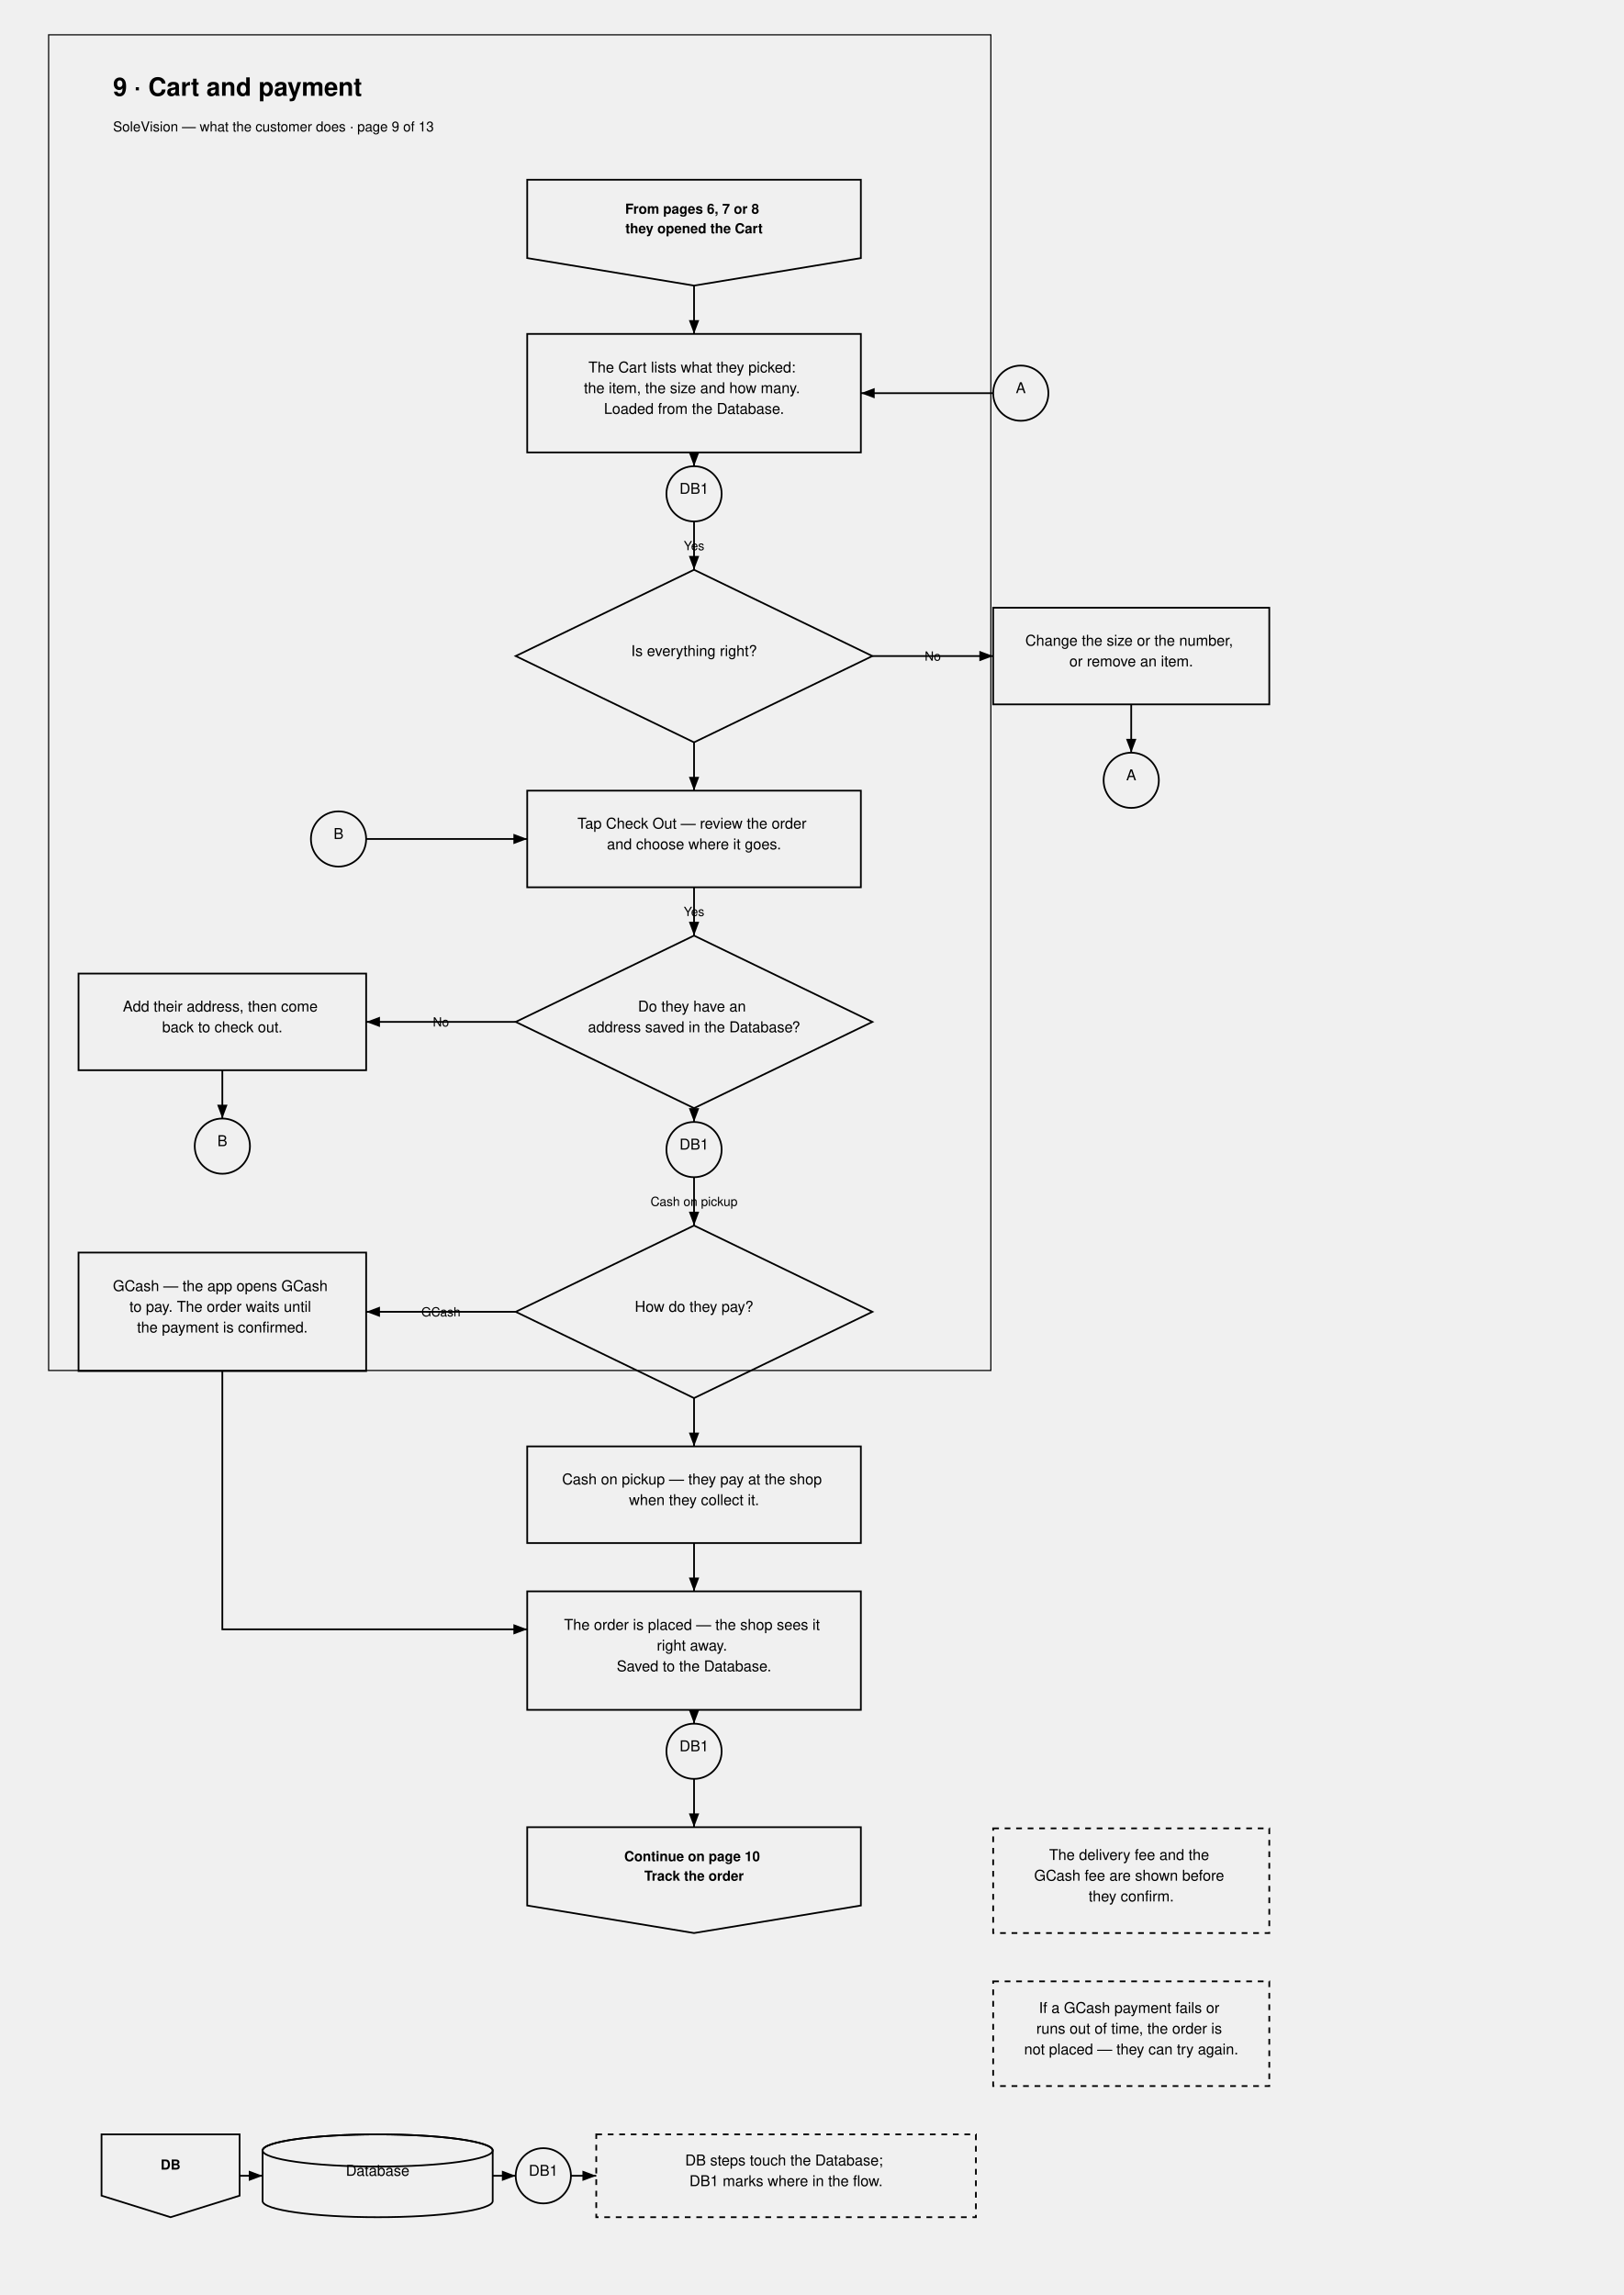
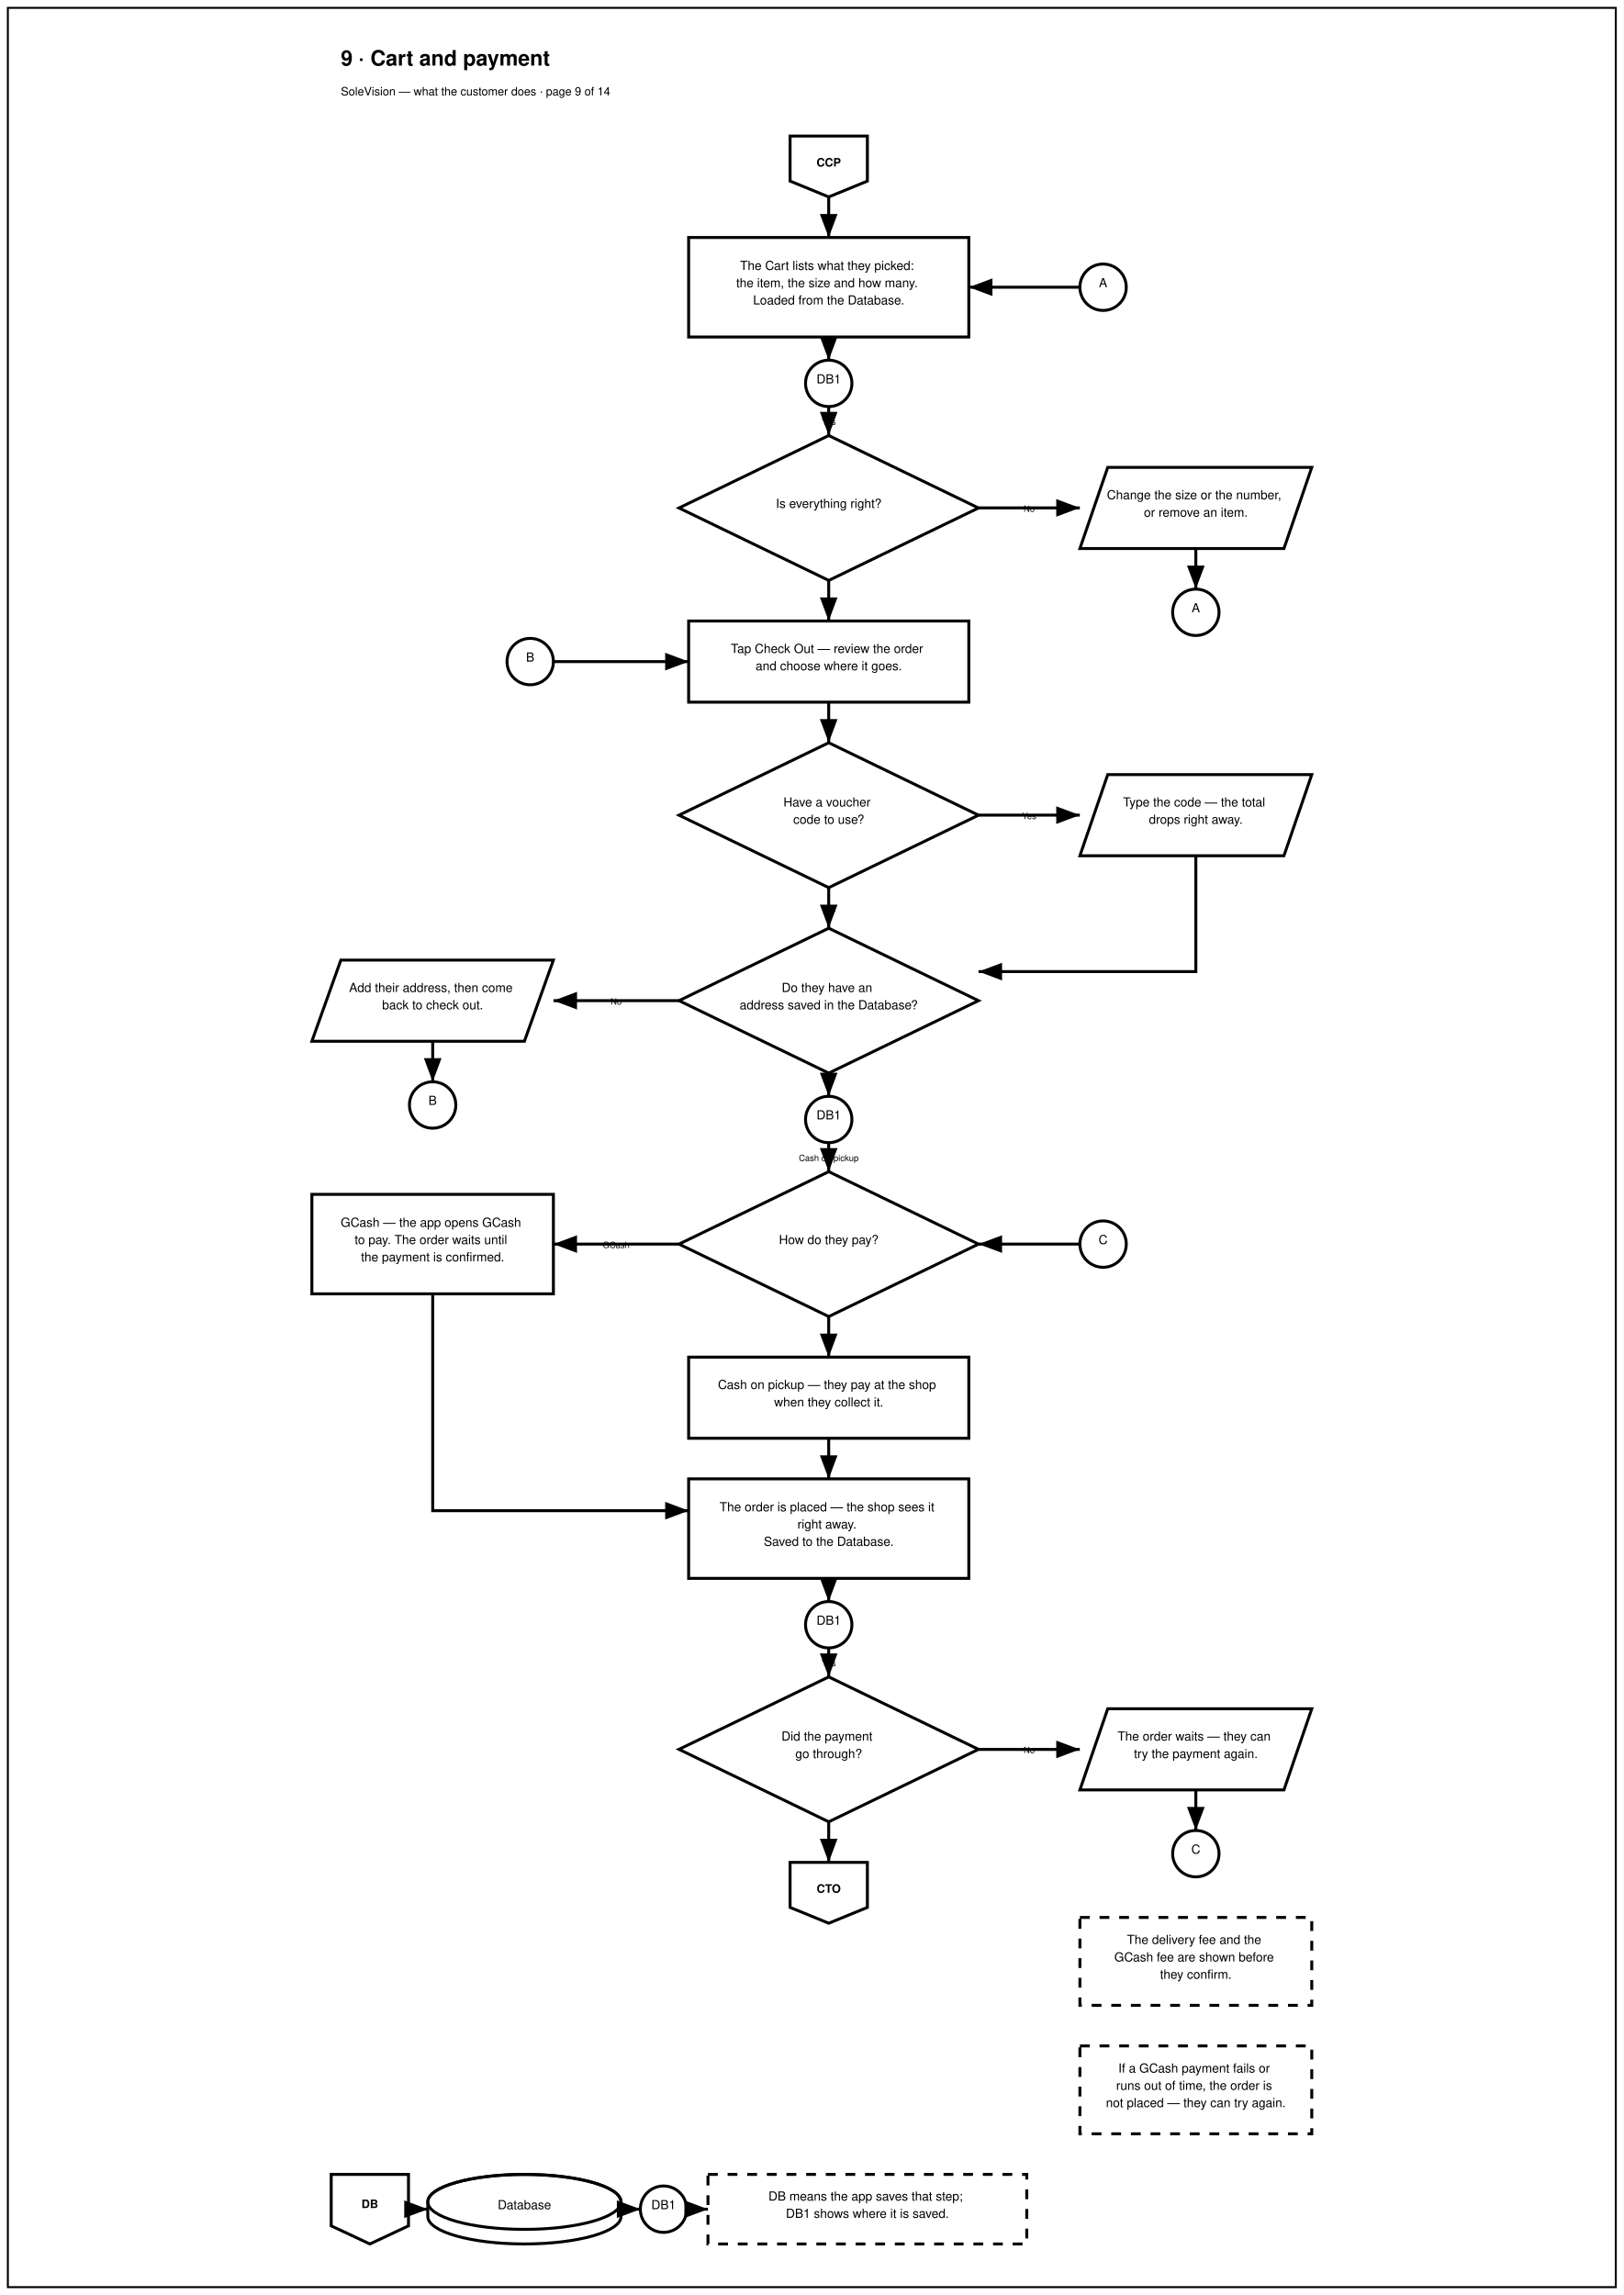
<svg xmlns="http://www.w3.org/2000/svg" width="827" height="1169" viewBox="0 0 827 1169">
-   <g transform="translate(40,40) scale(0.586) translate(-30.0,-42.0)">
-     <defs>
-       <marker id="arrow" markerWidth="10" markerHeight="10" refX="8" refY="3" orient="auto" markerUnits="strokeWidth">
-         <path d="M0,0 L8,3 L0,6 z" fill="#000000" />
-       </marker>
-     </defs>
-     <rect x="4" y="4" width="819" height="1161" fill="none" stroke="#000000" stroke-width="1" />
-     <text font-family="Helvetica, Arial, sans-serif" font-size="22" font-weight="bold" fill="#000000" text-anchor="start">
-       <tspan x="60" y="57.0">9 · Cart and payment</tspan>
-     </text>
-     <text font-family="Helvetica, Arial, sans-serif" font-size="12" fill="#000000" text-anchor="start">
-       <tspan x="60" y="88.0">SoleVision — what the customer does · page 9 of 13</tspan>
-     </text>
-     <polyline points="565.0,222.0 565.0,264.0" fill="none" stroke="#000000" stroke-width="1.5" marker-end="url(#arrow)" />
-     <polyline points="565.0,367.0 565.0,379.0" fill="none" stroke="#000000" stroke-width="1.5" marker-end="url(#arrow)" />
-     <polyline points="565.0,427.0 565.0,469.0" fill="none" stroke="#000000" stroke-width="1.5" marker-end="url(#arrow)" />
-     <polyline points="720.0,544.0 825.0,544.0" fill="none" stroke="#000000" stroke-width="1.5" marker-end="url(#arrow)" />
-     <polyline points="945.0,586.0 945.0,628.0" fill="none" stroke="#000000" stroke-width="1.5" marker-end="url(#arrow)" />
-     <polyline points="565.0,619.0 565.0,661.0" fill="none" stroke="#000000" stroke-width="1.5" marker-end="url(#arrow)" />
-     <polyline points="565.0,745.0 565.0,787.0" fill="none" stroke="#000000" stroke-width="1.5" marker-end="url(#arrow)" />
-     <polyline points="565.0,937.0 565.0,949.0" fill="none" stroke="#000000" stroke-width="1.5" marker-end="url(#arrow)" />
-     <polyline points="410.0,862.0 280.0,862.0" fill="none" stroke="#000000" stroke-width="1.5" marker-end="url(#arrow)" />
-     <polyline points="155.0,904.0 155.0,946.0" fill="none" stroke="#000000" stroke-width="1.5" marker-end="url(#arrow)" />
-     <polyline points="565.0,997.0 565.0,1039.0" fill="none" stroke="#000000" stroke-width="1.5" marker-end="url(#arrow)" />
-     <polyline points="410.0,1114.0 280.0,1114.0" fill="none" stroke="#000000" stroke-width="1.5" marker-end="url(#arrow)" />
-     <polyline points="565.0,1189.0 565.0,1231.0" fill="none" stroke="#000000" stroke-width="1.5" marker-end="url(#arrow)" />
-     <polyline points="565.0,1315.0 565.0,1357.0" fill="none" stroke="#000000" stroke-width="1.5" marker-end="url(#arrow)" />
-     <polyline points="565.0,1460.0 565.0,1472.0" fill="none" stroke="#000000" stroke-width="1.5" marker-end="url(#arrow)" />
-     <polyline points="155.0,1165.5 155.0,1390.0 420.0,1390.0" fill="none" stroke="#000000" stroke-width="1.5" marker-end="url(#arrow)" />
-     <polyline points="565.0,1520.0 565.0,1562.0" fill="none" stroke="#000000" stroke-width="1.5" marker-end="url(#arrow)" />
-     <polyline points="170.0,1865.0 190.0,1865.0" fill="none" stroke="#000000" stroke-width="1.5" marker-end="url(#arrow)" />
-     <polyline points="390.0,1865.0 410.0,1865.0" fill="none" stroke="#000000" stroke-width="1.5" marker-end="url(#arrow)" />
-     <polyline points="458.0,1865.0 480.0,1865.0" fill="none" stroke="#000000" stroke-width="1.5" marker-end="url(#arrow)" />
-     <polyline points="825.0,315.5 710.0,315.5" fill="none" stroke="#000000" stroke-width="1.5" marker-end="url(#arrow)" />
-     <polyline points="280.0,703.0 420.0,703.0" fill="none" stroke="#000000" stroke-width="1.5" marker-end="url(#arrow)" />
-     <text font-family="Helvetica, Arial, sans-serif" font-size="11" fill="#000000" text-anchor="middle">
-       <tspan x="565" y="452.0">Yes</tspan>
-     </text>
-     <text font-family="Helvetica, Arial, sans-serif" font-size="11" fill="#000000" text-anchor="middle">
-       <tspan x="772.5" y="548.0">No</tspan>
-     </text>
-     <text font-family="Helvetica, Arial, sans-serif" font-size="11" fill="#000000" text-anchor="middle">
-       <tspan x="565" y="770.0">Yes</tspan>
-     </text>
-     <text font-family="Helvetica, Arial, sans-serif" font-size="11" fill="#000000" text-anchor="middle">
-       <tspan x="345" y="866.0">No</tspan>
-     </text>
-     <text font-family="Helvetica, Arial, sans-serif" font-size="11" fill="#000000" text-anchor="middle">
-       <tspan x="565" y="1022.0">Cash on pickup</tspan>
-     </text>
-     <text font-family="Helvetica, Arial, sans-serif" font-size="11" fill="#000000" text-anchor="middle">
-       <tspan x="345" y="1118.0">GCash</tspan>
-     </text>
-     <polygon points="420,130 710,130 710,198.08 565,222 420,198.08" fill="none" stroke="#000000" stroke-width="1.5" />
-     <text font-family="Helvetica, Arial, sans-serif" font-size="12" font-weight="bold" fill="#000000" text-anchor="middle">
-       <tspan x="565" y="159.5">From pages 6, 7 or 8</tspan>
-       <tspan x="565" y="176.5">they opened the Cart</tspan>
-     </text>
-     <rect x="420" y="264" width="290" height="103" rx="0" fill="none" stroke="#000000" stroke-width="1.5" />
-     <text font-family="Helvetica, Arial, sans-serif" font-size="13" fill="#000000" text-anchor="middle">
-       <tspan x="565" y="297.5">The Cart lists what they picked:</tspan>
-       <tspan x="565" y="315.5">the item, the size and how many.</tspan>
-       <tspan x="565" y="333.5">Loaded from the Database.</tspan>
-     </text>
-     <circle cx="565" cy="403" r="24" fill="none" stroke="#000000" stroke-width="1.5" />
-     <text font-family="Helvetica, Arial, sans-serif" font-size="13" fill="#000000" text-anchor="middle">
-       <tspan x="565" y="403.0">DB1</tspan>
-     </text>
-     <polygon points="565,469 720,544 565,619 410,544" fill="none" stroke="#000000" stroke-width="1.5" />
-     <text font-family="Helvetica, Arial, sans-serif" font-size="13" fill="#000000" text-anchor="middle">
-       <tspan x="565" y="544.0">Is everything right?</tspan>
-     </text>
-     <rect x="825" y="502" width="240" height="84" rx="0" fill="none" stroke="#000000" stroke-width="1.5" />
-     <text font-family="Helvetica, Arial, sans-serif" font-size="13" fill="#000000" text-anchor="middle">
-       <tspan x="945" y="535.0">Change the size or the number,</tspan>
-       <tspan x="945" y="553.0">or remove an item.</tspan>
-     </text>
-     <circle cx="945" cy="652" r="24" fill="none" stroke="#000000" stroke-width="1.5" />
-     <text font-family="Helvetica, Arial, sans-serif" font-size="13" fill="#000000" text-anchor="middle">
-       <tspan x="945" y="652.0">A</tspan>
-     </text>
-     <rect x="420" y="661" width="290" height="84" rx="0" fill="none" stroke="#000000" stroke-width="1.5" />
-     <text font-family="Helvetica, Arial, sans-serif" font-size="13" fill="#000000" text-anchor="middle">
-       <tspan x="565" y="694.0">Tap Check Out — review the order</tspan>
-       <tspan x="565" y="712.0">and choose where it goes.</tspan>
-     </text>
-     <polygon points="565,787 720,862 565,937 410,862" fill="none" stroke="#000000" stroke-width="1.5" />
-     <text font-family="Helvetica, Arial, sans-serif" font-size="13" fill="#000000" text-anchor="middle">
-       <tspan x="565" y="853.0">Do they have an</tspan>
-       <tspan x="565" y="871.0">address saved in the Database?</tspan>
-     </text>
-     <circle cx="565" cy="973" r="24" fill="none" stroke="#000000" stroke-width="1.5" />
-     <text font-family="Helvetica, Arial, sans-serif" font-size="13" fill="#000000" text-anchor="middle">
-       <tspan x="565" y="973.0">DB1</tspan>
-     </text>
-     <rect x="30" y="820" width="250" height="84" rx="0" fill="none" stroke="#000000" stroke-width="1.5" />
-     <text font-family="Helvetica, Arial, sans-serif" font-size="13" fill="#000000" text-anchor="middle">
-       <tspan x="155" y="853.0">Add their address, then come</tspan>
-       <tspan x="155" y="871.0">back to check out.</tspan>
-     </text>
-     <circle cx="155" cy="970" r="24" fill="none" stroke="#000000" stroke-width="1.5" />
-     <text font-family="Helvetica, Arial, sans-serif" font-size="13" fill="#000000" text-anchor="middle">
-       <tspan x="155" y="970.0">B</tspan>
-     </text>
-     <polygon points="565,1039 720,1114 565,1189 410,1114" fill="none" stroke="#000000" stroke-width="1.5" />
-     <text font-family="Helvetica, Arial, sans-serif" font-size="13" fill="#000000" text-anchor="middle">
-       <tspan x="565" y="1114.0">How do they pay?</tspan>
-     </text>
-     <rect x="30" y="1062.5" width="250" height="103" rx="0" fill="none" stroke="#000000" stroke-width="1.5" />
-     <text font-family="Helvetica, Arial, sans-serif" font-size="13" fill="#000000" text-anchor="middle">
-       <tspan x="155" y="1096.0">GCash — the app opens GCash</tspan>
-       <tspan x="155" y="1114.0">to pay. The order waits until</tspan>
-       <tspan x="155" y="1132.0">the payment is confirmed.</tspan>
-     </text>
-     <rect x="420" y="1231" width="290" height="84" rx="0" fill="none" stroke="#000000" stroke-width="1.5" />
-     <text font-family="Helvetica, Arial, sans-serif" font-size="13" fill="#000000" text-anchor="middle">
-       <tspan x="565" y="1264.0">Cash on pickup — they pay at the shop</tspan>
-       <tspan x="565" y="1282.0">when they collect it.</tspan>
-     </text>
-     <rect x="420" y="1357" width="290" height="103" rx="0" fill="none" stroke="#000000" stroke-width="1.5" />
-     <text font-family="Helvetica, Arial, sans-serif" font-size="13" fill="#000000" text-anchor="middle">
-       <tspan x="565" y="1390.5">The order is placed — the shop sees it</tspan>
-       <tspan x="565" y="1408.5">right away.</tspan>
-       <tspan x="565" y="1426.5">Saved to the Database.</tspan>
-     </text>
-     <circle cx="565" cy="1496" r="24" fill="none" stroke="#000000" stroke-width="1.5" />
-     <text font-family="Helvetica, Arial, sans-serif" font-size="13" fill="#000000" text-anchor="middle">
-       <tspan x="565" y="1496.0">DB1</tspan>
-     </text>
-     <polygon points="420,1562 710,1562 710,1630.08 565,1654 420,1630.08" fill="none" stroke="#000000" stroke-width="1.5" />
-     <text font-family="Helvetica, Arial, sans-serif" font-size="12" font-weight="bold" fill="#000000" text-anchor="middle">
-       <tspan x="565" y="1591.5">Continue on page 10</tspan>
-       <tspan x="565" y="1608.5">Track the order</tspan>
-     </text>
-     <rect x="825" y="1563" width="240" height="91" rx="0" fill="none" stroke="#000000" stroke-width="1.5" stroke-dasharray="5 5" />
-     <text font-family="Helvetica, Arial, sans-serif" font-size="13" fill="#000000" text-anchor="middle">
-       <tspan x="945" y="1590.5">The delivery fee and the</tspan>
-       <tspan x="945" y="1608.5">GCash fee are shown before</tspan>
-       <tspan x="945" y="1626.5">they confirm.</tspan>
-     </text>
-     <rect x="825" y="1696" width="240" height="91" rx="0" fill="none" stroke="#000000" stroke-width="1.5" stroke-dasharray="5 5" />
-     <text font-family="Helvetica, Arial, sans-serif" font-size="13" fill="#000000" text-anchor="middle">
-       <tspan x="945" y="1723.5">If a GCash payment fails or</tspan>
-       <tspan x="945" y="1741.5">runs out of time, the order is</tspan>
-       <tspan x="945" y="1759.5">not placed — they can try again.</tspan>
-     </text>
-     <polygon points="50,1829 170,1829 170,1882.28 110,1901 50,1882.28" fill="none" stroke="#000000" stroke-width="1.5" />
-     <text font-family="Helvetica, Arial, sans-serif" font-size="12" font-weight="bold" fill="#000000" text-anchor="middle">
-       <tspan x="110" y="1859.6">DB</tspan>
-     </text>
-     <path d="M190,1843 L190,1887 A100,14 0 0,0 390,1887 L390,1843 A100,14 0 0,0 190,1843 Z" fill="none" stroke="#000000" stroke-width="1.5" />
-     <ellipse cx="290" cy="1843" rx="100" ry="14" fill="none" stroke="#000000" stroke-width="1.5" />
-     <text font-family="Helvetica, Arial, sans-serif" font-size="13" fill="#000000" text-anchor="middle">
-       <tspan x="290" y="1865.0">Database</tspan>
-     </text>
-     <circle cx="434" cy="1865" r="24" fill="none" stroke="#000000" stroke-width="1.5" />
-     <text font-family="Helvetica, Arial, sans-serif" font-size="13" fill="#000000" text-anchor="middle">
-       <tspan x="434" y="1865.0">DB1</tspan>
-     </text>
-     <rect x="480" y="1829" width="330" height="72" rx="0" fill="none" stroke="#000000" stroke-width="1.5" stroke-dasharray="5 5" />
-     <text font-family="Helvetica, Arial, sans-serif" font-size="13" fill="#000000" text-anchor="middle">
-       <tspan x="645" y="1856.0">DB steps touch the Database;</tspan>
-       <tspan x="645" y="1874.0">DB1 marks where in the flow.</tspan>
-     </text>
-     <circle cx="849" cy="315.5" r="24" fill="none" stroke="#000000" stroke-width="1.5" />
-     <text font-family="Helvetica, Arial, sans-serif" font-size="13" fill="#000000" text-anchor="middle">
-       <tspan x="849" y="315.5">A</tspan>
-     </text>
-     <circle cx="256" cy="703" r="24" fill="none" stroke="#000000" stroke-width="1.5" />
-     <text font-family="Helvetica, Arial, sans-serif" font-size="13" fill="#000000" text-anchor="middle">
-       <tspan x="256" y="703.0">B</tspan>
-     </text>
-   </g>
+   <rect x="0" y="0" width="827" height="1169" fill="#FFFFFF" />
+   <defs>
+     <marker id="arrow" markerWidth="10" markerHeight="10" refX="8" refY="3" orient="auto" markerUnits="strokeWidth">
+       <path d="M0,0 L8,3 L0,6 z" fill="#000000" />
+     </marker>
+   </defs>
+   <rect x="4" y="4" width="819" height="1161" fill="none" stroke="#000000" stroke-width="1" />
+   <text font-family="Helvetica, Arial, sans-serif" font-size="10.826" font-weight="bold" fill="#000000" text-anchor="start">
+     <tspan x="173.616" y="33.4">9 · Cart and payment</tspan>
+   </text>
+   <text font-family="Helvetica, Arial, sans-serif" font-size="5.905" fill="#000000" text-anchor="start">
+     <tspan x="173.616" y="48.6">SoleVision — what the customer does · page 9 of 14</tspan>
+   </text>
+   <polyline points="422.1,100.3 422.1,121.0" fill="none" stroke="#000000" stroke-width="1.5" marker-end="url(#arrow)" />
+   <polyline points="422.1,171.7 422.1,183.5 422.1,183.5" fill="none" stroke="#000000" stroke-width="1.5" marker-end="url(#arrow)" />
+   <polyline points="422.1,207.1 422.1,221.8 422.1,221.8" fill="none" stroke="#000000" stroke-width="1.5" marker-end="url(#arrow)" />
+   <polyline points="498.4,258.7 550.0,258.7" fill="none" stroke="#000000" stroke-width="1.5" marker-end="url(#arrow)" />
+   <polyline points="609.1,279.4 609.1,300.1" fill="none" stroke="#000000" stroke-width="1.5" marker-end="url(#arrow)" />
+   <polyline points="422.1,295.7 422.1,316.3" fill="none" stroke="#000000" stroke-width="1.5" marker-end="url(#arrow)" />
+   <polyline points="422.1,357.7 422.1,378.3" fill="none" stroke="#000000" stroke-width="1.5" marker-end="url(#arrow)" />
+   <polyline points="498.4,415.2 550.0,415.2" fill="none" stroke="#000000" stroke-width="1.5" marker-end="url(#arrow)" />
+   <polyline points="422.1,452.1 422.1,472.8" fill="none" stroke="#000000" stroke-width="1.5" marker-end="url(#arrow)" />
+   <polyline points="422.1,546.6 422.1,558.4 422.1,558.4" fill="none" stroke="#000000" stroke-width="1.5" marker-end="url(#arrow)" />
+   <polyline points="345.8,509.7 281.9,509.7 281.9,509.7" fill="none" stroke="#000000" stroke-width="1.5" marker-end="url(#arrow)" />
+   <polyline points="220.4,530.4 220.4,551.0" fill="none" stroke="#000000" stroke-width="1.5" marker-end="url(#arrow)" />
+   <polyline points="609.1,435.9 609.1,494.9 498.4,494.9" fill="none" stroke="#000000" stroke-width="1.5" marker-end="url(#arrow)" />
+   <polyline points="422.1,582.0 422.1,596.8 422.1,596.8" fill="none" stroke="#000000" stroke-width="1.5" marker-end="url(#arrow)" />
+   <polyline points="345.8,633.7 281.9,633.7" fill="none" stroke="#000000" stroke-width="1.5" marker-end="url(#arrow)" />
+   <polyline points="422.1,670.6 422.1,691.3" fill="none" stroke="#000000" stroke-width="1.5" marker-end="url(#arrow)" />
+   <polyline points="422.1,732.6 422.1,753.3" fill="none" stroke="#000000" stroke-width="1.5" marker-end="url(#arrow)" />
+   <polyline points="422.1,804.0 422.1,815.8 422.1,815.8" fill="none" stroke="#000000" stroke-width="1.5" marker-end="url(#arrow)" />
+   <polyline points="220.4,659.0 220.4,769.5 350.8,769.5" fill="none" stroke="#000000" stroke-width="1.5" marker-end="url(#arrow)" />
+   <polyline points="422.1,839.4 422.1,854.2 422.1,854.2" fill="none" stroke="#000000" stroke-width="1.5" marker-end="url(#arrow)" />
+   <polyline points="498.4,891.1 550.0,891.1 550.0,891.1" fill="none" stroke="#000000" stroke-width="1.5" marker-end="url(#arrow)" />
+   <polyline points="609.1,911.7 609.1,932.4" fill="none" stroke="#000000" stroke-width="1.5" marker-end="url(#arrow)" />
+   <polyline points="422.1,928.0 422.1,948.6" fill="none" stroke="#000000" stroke-width="1.5" marker-end="url(#arrow)" />
+   <polyline points="208.1,1125.3 217.9,1125.3" fill="none" stroke="#000000" stroke-width="1.5" marker-end="url(#arrow)" />
+   <polyline points="316.3,1125.3 326.2,1125.3" fill="none" stroke="#000000" stroke-width="1.5" marker-end="url(#arrow)" />
+   <polyline points="349.8,1125.3 360.6,1125.3" fill="none" stroke="#000000" stroke-width="1.5" marker-end="url(#arrow)" />
+   <polyline points="550.0,146.3 493.5,146.3" fill="none" stroke="#000000" stroke-width="1.5" marker-end="url(#arrow)" />
+   <polyline points="281.9,337.0 350.8,337.0" fill="none" stroke="#000000" stroke-width="1.5" marker-end="url(#arrow)" />
+   <polyline points="550.0,633.7 498.4,633.7" fill="none" stroke="#000000" stroke-width="1.5" marker-end="url(#arrow)" />
+   <text font-family="Helvetica, Arial, sans-serif" font-size="4.429" fill="#000000" text-anchor="middle">
+     <tspan x="422.111" y="216.4">Yes</tspan>
+   </text>
+   <text font-family="Helvetica, Arial, sans-serif" font-size="4.429" fill="#000000" text-anchor="middle">
+     <tspan x="524.216" y="260.7">No</tspan>
+   </text>
+   <text font-family="Helvetica, Arial, sans-serif" font-size="4.429" fill="#000000" text-anchor="middle">
+     <tspan x="422.111" y="370.0">No</tspan>
+   </text>
+   <text font-family="Helvetica, Arial, sans-serif" font-size="4.429" fill="#000000" text-anchor="middle">
+     <tspan x="524.216" y="417.2">Yes</tspan>
+   </text>
+   <text font-family="Helvetica, Arial, sans-serif" font-size="4.429" fill="#000000" text-anchor="middle">
+     <tspan x="422.111" y="464.4">Yes</tspan>
+   </text>
+   <text font-family="Helvetica, Arial, sans-serif" font-size="4.429" fill="#000000" text-anchor="middle">
+     <tspan x="313.856" y="511.7">No</tspan>
+   </text>
+   <text font-family="Helvetica, Arial, sans-serif" font-size="4.429" fill="#000000" text-anchor="middle">
+     <tspan x="422.111" y="591.4">Cash on pickup</tspan>
+   </text>
+   <text font-family="Helvetica, Arial, sans-serif" font-size="4.429" fill="#000000" text-anchor="middle">
+     <tspan x="313.856" y="635.7">GCash</tspan>
+   </text>
+   <text font-family="Helvetica, Arial, sans-serif" font-size="4.429" fill="#000000" text-anchor="middle">
+     <tspan x="422.111" y="848.7">Yes</tspan>
+   </text>
+   <text font-family="Helvetica, Arial, sans-serif" font-size="4.429" fill="#000000" text-anchor="middle">
+     <tspan x="524.216" y="893.0">No</tspan>
+   </text>
+   <polygon points="402.428,69.302 441.794,69.302 441.794,92.243 422.111,100.303 402.428,92.243" fill="none" stroke="#000000" stroke-width="1.5" />
+   <text font-family="Helvetica, Arial, sans-serif" font-size="5.905" font-weight="bold" fill="#000000" text-anchor="middle">
+     <tspan x="422.111" y="84.8">CCP</tspan>
+   </text>
+   <rect x="350.761" y="120.97" width="142.7" height="50.683" rx="0" fill="none" stroke="#000000" stroke-width="1.5" />
+   <text font-family="Helvetica, Arial, sans-serif" font-size="6.397" fill="#000000" text-anchor="middle">
+     <tspan x="422.111" y="137.5">The Cart lists what they picked:</tspan>
+     <tspan x="422.111" y="146.3">the item, the size and how many.</tspan>
+     <tspan x="422.111" y="155.1">Loaded from the Database.</tspan>
+   </text>
+   <circle cx="422.111" cy="195.272" r="11.81" fill="none" stroke="#000000" stroke-width="1.5" />
+   <text font-family="Helvetica, Arial, sans-serif" font-size="6.397" fill="#000000" text-anchor="middle">
+     <tspan x="422.111" y="195.3">DB1</tspan>
+   </text>
+   <polygon points="422.111,221.844 498.382,258.749 422.111,295.655 345.84,258.749" fill="none" stroke="#000000" stroke-width="1.5" />
+   <text font-family="Helvetica, Arial, sans-serif" font-size="6.397" fill="#000000" text-anchor="middle">
+     <tspan x="422.111" y="258.7">Is everything right?</tspan>
+   </text>
+   <polygon points="564.221,238.082 668.146,238.082 653.975,279.416 550.05,279.416" fill="none" stroke="#000000" stroke-width="1.5" />
+   <text font-family="Helvetica, Arial, sans-serif" font-size="6.397" fill="#000000" text-anchor="middle">
+     <tspan x="609.098" y="254.3">Change the size or the number,</tspan>
+     <tspan x="609.098" y="263.2">or remove an item.</tspan>
+   </text>
+   <circle cx="609.098" cy="311.893" r="11.81" fill="none" stroke="#000000" stroke-width="1.5" />
+   <text font-family="Helvetica, Arial, sans-serif" font-size="6.397" fill="#000000" text-anchor="middle">
+     <tspan x="609.098" y="311.9">A</tspan>
+   </text>
+   <rect x="350.761" y="316.322" width="142.7" height="41.334" rx="0" fill="none" stroke="#000000" stroke-width="1.5" />
+   <text font-family="Helvetica, Arial, sans-serif" font-size="6.397" fill="#000000" text-anchor="middle">
+     <tspan x="422.111" y="332.6">Tap Check Out — review the order</tspan>
+     <tspan x="422.111" y="341.4">and choose where it goes.</tspan>
+   </text>
+   <polygon points="422.111,378.322 498.382,415.228 422.111,452.133 345.84,415.228" fill="none" stroke="#000000" stroke-width="1.5" />
+   <text font-family="Helvetica, Arial, sans-serif" font-size="6.397" fill="#000000" text-anchor="middle">
+     <tspan x="422.111" y="410.8">Have a voucher</tspan>
+     <tspan x="422.111" y="419.6">code to use?</tspan>
+   </text>
+   <polygon points="564.221,394.561 668.146,394.561 653.975,435.895 550.05,435.895" fill="none" stroke="#000000" stroke-width="1.5" />
+   <text font-family="Helvetica, Arial, sans-serif" font-size="6.397" fill="#000000" text-anchor="middle">
+     <tspan x="609.098" y="410.8">Type the code — the total</tspan>
+     <tspan x="609.098" y="419.6">drops right away.</tspan>
+   </text>
+   <polygon points="422.111,472.8 498.382,509.705 422.111,546.611 345.84,509.705" fill="none" stroke="#000000" stroke-width="1.5" />
+   <text font-family="Helvetica, Arial, sans-serif" font-size="6.397" fill="#000000" text-anchor="middle">
+     <tspan x="422.111" y="505.3">Do they have an</tspan>
+     <tspan x="422.111" y="514.1">address saved in the Database?</tspan>
+   </text>
+   <circle cx="422.111" cy="570.23" r="11.81" fill="none" stroke="#000000" stroke-width="1.5" />
+   <text font-family="Helvetica, Arial, sans-serif" font-size="6.397" fill="#000000" text-anchor="middle">
+     <tspan x="422.111" y="570.2">DB1</tspan>
+   </text>
+   <polygon points="173.616,489.038 281.871,489.038 267.109,530.372 158.854,530.372" fill="none" stroke="#000000" stroke-width="1.5" />
+   <text font-family="Helvetica, Arial, sans-serif" font-size="6.397" fill="#000000" text-anchor="middle">
+     <tspan x="220.362" y="505.3">Add their address, then come</tspan>
+     <tspan x="220.362" y="514.1">back to check out.</tspan>
+   </text>
+   <circle cx="220.362" cy="562.849" r="11.81" fill="none" stroke="#000000" stroke-width="1.5" />
+   <text font-family="Helvetica, Arial, sans-serif" font-size="6.397" fill="#000000" text-anchor="middle">
+     <tspan x="220.362" y="562.8">B</tspan>
+   </text>
+   <polygon points="422.111,596.802 498.382,633.707 422.111,670.612 345.84,633.707" fill="none" stroke="#000000" stroke-width="1.5" />
+   <text font-family="Helvetica, Arial, sans-serif" font-size="6.397" fill="#000000" text-anchor="middle">
+     <tspan x="422.111" y="633.7">How do they pay?</tspan>
+   </text>
+   <rect x="158.854" y="608.365" width="123.018" height="50.683" rx="0" fill="none" stroke="#000000" stroke-width="1.5" />
+   <text font-family="Helvetica, Arial, sans-serif" font-size="6.397" fill="#000000" text-anchor="middle">
+     <tspan x="220.362" y="624.9">GCash — the app opens GCash</tspan>
+     <tspan x="220.362" y="633.7">to pay. The order waits until</tspan>
+     <tspan x="220.362" y="642.5">the payment is confirmed.</tspan>
+   </text>
+   <rect x="350.761" y="691.279" width="142.7" height="41.334" rx="0" fill="none" stroke="#000000" stroke-width="1.5" />
+   <text font-family="Helvetica, Arial, sans-serif" font-size="6.397" fill="#000000" text-anchor="middle">
+     <tspan x="422.111" y="707.5">Cash on pickup — they pay at the shop</tspan>
+     <tspan x="422.111" y="716.4">when they collect it.</tspan>
+   </text>
+   <rect x="350.761" y="753.28" width="142.7" height="50.683" rx="0" fill="none" stroke="#000000" stroke-width="1.5" />
+   <text font-family="Helvetica, Arial, sans-serif" font-size="6.397" fill="#000000" text-anchor="middle">
+     <tspan x="422.111" y="769.8">The order is placed — the shop sees it</tspan>
+     <tspan x="422.111" y="778.6">right away.</tspan>
+     <tspan x="422.111" y="787.4">Saved to the Database.</tspan>
+   </text>
+   <circle cx="422.111" cy="827.583" r="11.81" fill="none" stroke="#000000" stroke-width="1.5" />
+   <text font-family="Helvetica, Arial, sans-serif" font-size="6.397" fill="#000000" text-anchor="middle">
+     <tspan x="422.111" y="827.6">DB1</tspan>
+   </text>
+   <polygon points="422.111,854.155 498.382,891.06 422.111,927.965 345.84,891.06" fill="none" stroke="#000000" stroke-width="1.5" />
+   <text font-family="Helvetica, Arial, sans-serif" font-size="6.397" fill="#000000" text-anchor="middle">
+     <tspan x="422.111" y="886.6">Did the payment</tspan>
+     <tspan x="422.111" y="895.5">go through?</tspan>
+   </text>
+   <polygon points="564.221,870.393 668.146,870.393 653.975,911.727 550.05,911.727" fill="none" stroke="#000000" stroke-width="1.5" />
+   <text font-family="Helvetica, Arial, sans-serif" font-size="6.397" fill="#000000" text-anchor="middle">
+     <tspan x="609.098" y="886.6">The order waits — they can</tspan>
+     <tspan x="609.098" y="895.5">try the payment again.</tspan>
+   </text>
+   <circle cx="609.098" cy="944.204" r="11.81" fill="none" stroke="#000000" stroke-width="1.5" />
+   <text font-family="Helvetica, Arial, sans-serif" font-size="6.397" fill="#000000" text-anchor="middle">
+     <tspan x="609.098" y="944.2">C</tspan>
+   </text>
+   <polygon points="402.428,948.632 441.794,948.632 441.794,971.572 422.111,979.633 402.428,971.572" fill="none" stroke="#000000" stroke-width="1.5" />
+   <text font-family="Helvetica, Arial, sans-serif" font-size="5.905" font-weight="bold" fill="#000000" text-anchor="middle">
+     <tspan x="422.111" y="964.1">CTO</tspan>
+   </text>
+   <rect x="550.05" y="976.68" width="118.097" height="44.778" rx="0" fill="none" stroke="#000000" stroke-width="1.5" stroke-dasharray="5 5" />
+   <text font-family="Helvetica, Arial, sans-serif" font-size="6.397" fill="#000000" text-anchor="middle">
+     <tspan x="609.098" y="990.2">The delivery fee and the</tspan>
+     <tspan x="609.098" y="999.1">GCash fee are shown before</tspan>
+     <tspan x="609.098" y="1007.9">they confirm.</tspan>
+   </text>
+   <rect x="550.05" y="1042.126" width="118.097" height="44.778" rx="0" fill="none" stroke="#000000" stroke-width="1.5" stroke-dasharray="5 5" />
+   <text font-family="Helvetica, Arial, sans-serif" font-size="6.397" fill="#000000" text-anchor="middle">
+     <tspan x="609.098" y="1055.7">If a GCash payment fails or</tspan>
+     <tspan x="609.098" y="1064.5">runs out of time, the order is</tspan>
+     <tspan x="609.098" y="1073.3">not placed — they can try again.</tspan>
+   </text>
+   <polygon points="168.695,1107.571 208.061,1107.571 208.061,1133.788 188.378,1143 168.695,1133.788" fill="none" stroke="#000000" stroke-width="1.5" />
+   <text font-family="Helvetica, Arial, sans-serif" font-size="5.905" font-weight="bold" fill="#000000" text-anchor="middle">
+     <tspan x="188.378" y="1124.7">DB</tspan>
+   </text>
+   <path d="M217.902,1121.571 L217.902,1129 A49.207,14 0 0,0 316.316,1129 L316.316,1121.571 A49.207,14 0 0,0 217.902,1121.571 Z" fill="none" stroke="#000000" stroke-width="1.5" />
+   <ellipse cx="267.109" cy="1121.571" rx="49.207" ry="14" fill="none" stroke="#000000" stroke-width="1.5" />
+   <text font-family="Helvetica, Arial, sans-serif" font-size="6.397" fill="#000000" text-anchor="middle">
+     <tspan x="267.109" y="1125.3">Database</tspan>
+   </text>
+   <circle cx="337.967" cy="1125.285" r="11.81" fill="none" stroke="#000000" stroke-width="1.5" />
+   <text font-family="Helvetica, Arial, sans-serif" font-size="6.397" fill="#000000" text-anchor="middle">
+     <tspan x="337.967" y="1125.3">DB1</tspan>
+   </text>
+   <rect x="360.602" y="1107.571" width="162.383" height="35.429" rx="0" fill="none" stroke="#000000" stroke-width="1.5" stroke-dasharray="5 5" />
+   <text font-family="Helvetica, Arial, sans-serif" font-size="6.397" fill="#000000" text-anchor="middle">
+     <tspan x="441.794" y="1120.9">DB means the app saves that step;</tspan>
+     <tspan x="441.794" y="1129.7">DB1 shows where it is saved.</tspan>
+   </text>
+   <circle cx="561.859" cy="146.311" r="11.81" fill="none" stroke="#000000" stroke-width="1.5" />
+   <text font-family="Helvetica, Arial, sans-serif" font-size="6.397" fill="#000000" text-anchor="middle">
+     <tspan x="561.859" y="146.3">A</tspan>
+   </text>
+   <circle cx="270.061" cy="336.989" r="11.81" fill="none" stroke="#000000" stroke-width="1.5" />
+   <text font-family="Helvetica, Arial, sans-serif" font-size="6.397" fill="#000000" text-anchor="middle">
+     <tspan x="270.061" y="337.0">B</tspan>
+   </text>
+   <circle cx="561.859" cy="633.707" r="11.81" fill="none" stroke="#000000" stroke-width="1.5" />
+   <text font-family="Helvetica, Arial, sans-serif" font-size="6.397" fill="#000000" text-anchor="middle">
+     <tspan x="561.859" y="633.7">C</tspan>
+   </text>
</svg>
